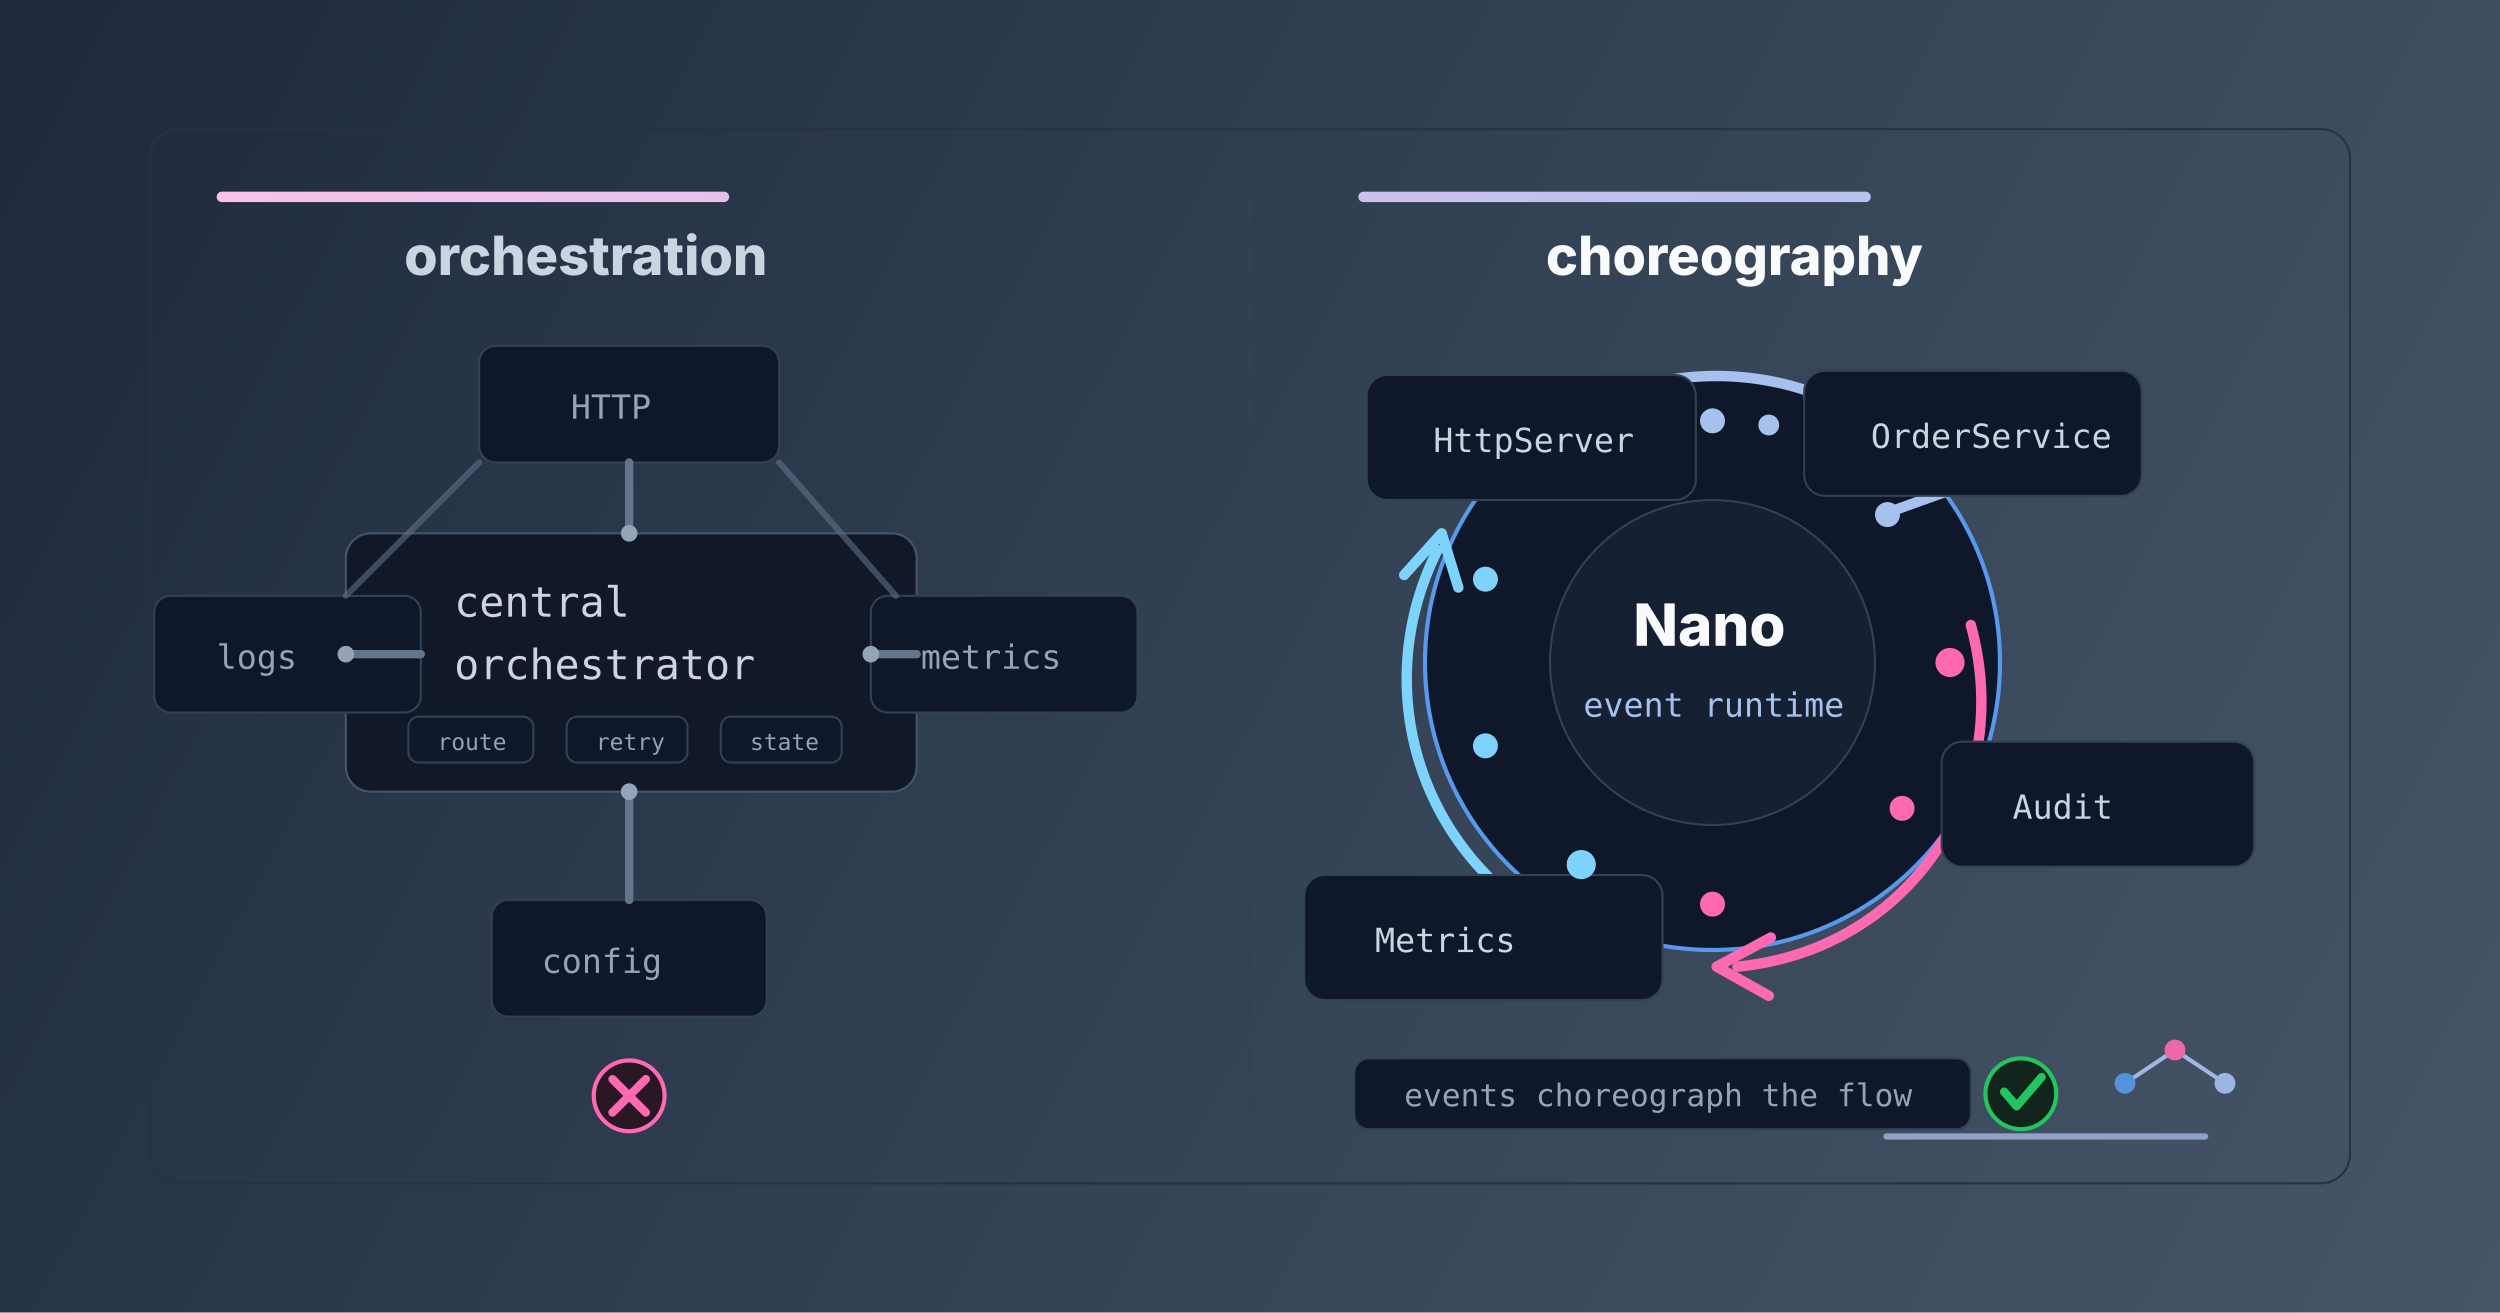
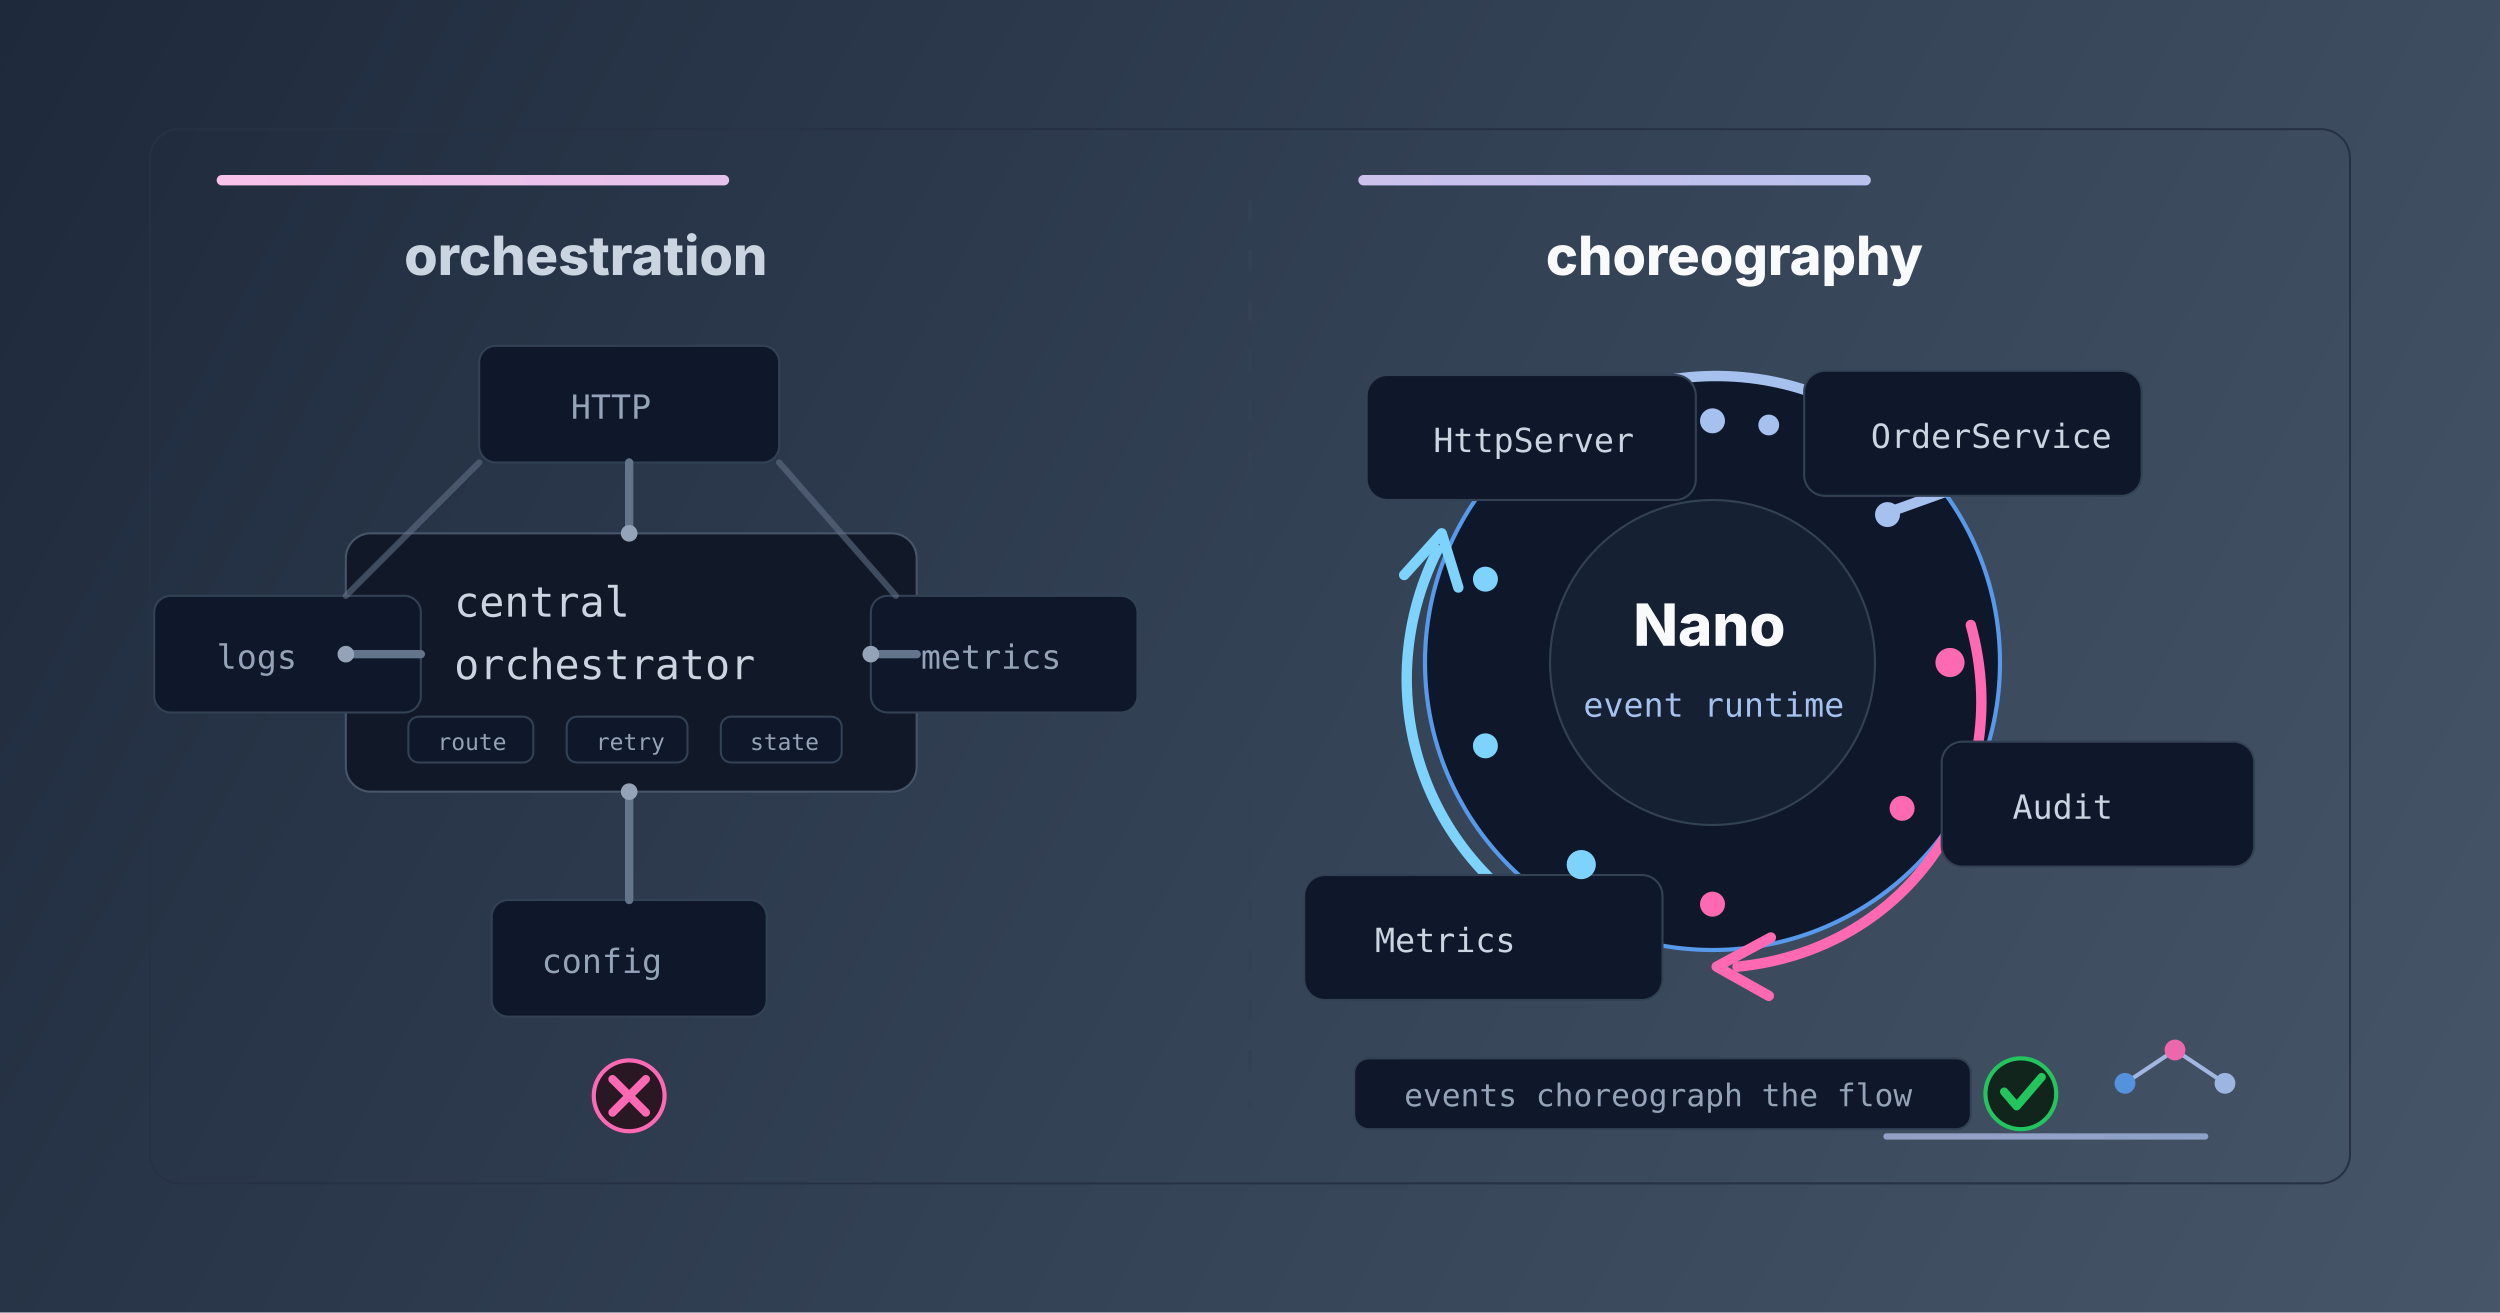
<svg xmlns="http://www.w3.org/2000/svg" width="1200" height="630" viewBox="0 0 1200 630" fill="none">
  <defs>
    <linearGradient id="nanoGradient" x1="72" y1="0" x2="1128" y2="0" gradientUnits="userSpaceOnUse">
      <stop stop-color="#FBC2EB" />
      <stop offset="1" stop-color="#A6C1EE" />
    </linearGradient>
    <linearGradient id="nanoDarkBg" x1="0" y1="0" x2="1200" y2="630" gradientUnits="userSpaceOnUse">
      <stop stop-color="#1E293B" />
      <stop offset=".5" stop-color="#334155" />
      <stop offset="1" stop-color="#475569" />
    </linearGradient>
  </defs>
  <rect width="1200" height="630" fill="url(#nanoDarkBg)" />
  <rect x="72" y="62" width="1056" height="506" rx="14" fill="transparent" stroke="#263244" />
-   <rect x="104" y="92" width="246" height="5" rx="2.5" fill="url(#nanoGradient)" />
-   <rect x="652" y="92" width="246" height="5" rx="2.5" fill="url(#nanoGradient)" />
+   <rect x="104" y="84" width="246" height="5" rx="2.5" fill="url(#nanoGradient)" />
+   <rect x="652" y="84" width="246" height="5" rx="2.5" fill="url(#nanoGradient)" />
  <rect x="904" y="544" width="156" height="3" rx="1.5" fill="url(#nanoGradient)" opacity=".72" />
  <g opacity=".9">
    <path d="M1068 520L1044 504L1020 520" stroke="url(#nanoGradient)" stroke-width="2" stroke-linecap="round" stroke-linejoin="round" />
    <circle cx="1068" cy="520" r="5" fill="#A6C1EE" />
    <circle cx="1044" cy="504" r="5" fill="#FF69B4" />
    <circle cx="1020" cy="520" r="5" fill="#5799EA" />
  </g>
  <path d="M600 96L600 532" stroke="#334155" stroke-width="2" stroke-dasharray="10 14" />
  <text x="194" y="132" fill="#CBD5E1" font-family="Inter, Arial, sans-serif" font-size="26" font-weight="800">orchestration</text>
  <text x="742" y="132" fill="#F8FAFC" font-family="Inter, Arial, sans-serif" font-size="26" font-weight="800">choreography</text>
  <rect x="166" y="256" width="274" height="124" rx="12" fill="#111827" stroke="#475569" />
  <text x="218" y="296" fill="#CBD5E1" font-family="ui-monospace, SFMono-Regular, Menlo, Consolas, monospace" font-size="20">central</text>
  <text x="218" y="326" fill="#CBD5E1" font-family="ui-monospace, SFMono-Regular, Menlo, Consolas, monospace" font-size="20">orchestrator</text>
  <rect x="196" y="344" width="60" height="22" rx="5" fill="#0F172A" stroke="#334155" />
  <text x="210" y="360" fill="#94A3B8" font-family="ui-monospace, SFMono-Regular, Menlo, Consolas, monospace" font-size="11">route</text>
  <rect x="272" y="344" width="58" height="22" rx="5" fill="#0F172A" stroke="#334155" />
  <text x="286" y="360" fill="#94A3B8" font-family="ui-monospace, SFMono-Regular, Menlo, Consolas, monospace" font-size="11">retry</text>
  <rect x="346" y="344" width="58" height="22" rx="5" fill="#0F172A" stroke="#334155" />
  <text x="360" y="360" fill="#94A3B8" font-family="ui-monospace, SFMono-Regular, Menlo, Consolas, monospace" font-size="11">state</text>
  <rect x="230" y="166" width="144" height="56" rx="8" fill="#0F172A" stroke="#334155" />
  <text x="274" y="201" fill="#94A3B8" font-family="ui-monospace, SFMono-Regular, Menlo, Consolas, monospace" font-size="16">HTTP</text>
  <rect x="418" y="286" width="128" height="56" rx="8" fill="#0F172A" stroke="#334155" />
  <text x="442" y="321" fill="#94A3B8" font-family="ui-monospace, SFMono-Regular, Menlo, Consolas, monospace" font-size="16">metrics</text>
  <rect x="74" y="286" width="128" height="56" rx="8" fill="#0F172A" stroke="#334155" />
  <text x="104" y="321" fill="#94A3B8" font-family="ui-monospace, SFMono-Regular, Menlo, Consolas, monospace" font-size="16">logs</text>
  <rect x="236" y="432" width="132" height="56" rx="8" fill="#0F172A" stroke="#334155" />
  <text x="260" y="467" fill="#94A3B8" font-family="ui-monospace, SFMono-Regular, Menlo, Consolas, monospace" font-size="16">config</text>
  <path d="M302 222L302 256" stroke="#64748B" stroke-width="4" stroke-linecap="round" />
  <path d="M418 314L440 314" stroke="#64748B" stroke-width="4" stroke-linecap="round" />
  <path d="M202 314L166 314" stroke="#64748B" stroke-width="4" stroke-linecap="round" />
  <path d="M302 380L302 432" stroke="#64748B" stroke-width="4" stroke-linecap="round" />
  <path d="M374 222L430 286" stroke="#64748B" stroke-width="3" stroke-linecap="round" opacity=".55" />
  <path d="M230 222L166 286" stroke="#64748B" stroke-width="3" stroke-linecap="round" opacity=".55" />
  <circle cx="302" cy="256" r="4" fill="#94A3B8" />
  <circle cx="418" cy="314" r="4" fill="#94A3B8" />
  <circle cx="166" cy="314" r="4" fill="#94A3B8" />
  <circle cx="302" cy="380" r="4" fill="#94A3B8" />
  <circle cx="302" cy="526" r="17" fill="#2A1724" stroke="#FF69B4" stroke-width="2" />
  <path d="M294 518L310 534M310 518L294 534" stroke="#FF69B4" stroke-width="4" stroke-linecap="round" />
  <circle cx="822" cy="318" r="138" fill="#0F172A" stroke="#5799EA" stroke-width="2" />
  <circle cx="822" cy="318" r="78" fill="#162033" stroke="#334155" />
  <text x="784" y="310" fill="#F8FAFC" font-family="Inter, Arial, sans-serif" font-size="28" font-weight="800">Nano</text>
  <text x="760" y="344" fill="#A6C1EE" font-family="ui-monospace, SFMono-Regular, Menlo, Consolas, monospace" font-size="16">event runtime</text>
  <path d="M718 228C774 166 870 164 926 226" stroke="#A6C1EE" stroke-width="5" stroke-linecap="round" />
  <path d="M912 222L934 236L909 245" stroke="#A6C1EE" stroke-width="5" stroke-linecap="round" stroke-linejoin="round" />
  <path d="M946 300C968 380 916 456 834 464" stroke="#FF69B4" stroke-width="5" stroke-linecap="round" />
  <path d="M850 450L824 464L849 478" stroke="#FF69B4" stroke-width="5" stroke-linecap="round" stroke-linejoin="round" />
  <path d="M762 452C686 422 654 336 690 264" stroke="#7DD3FC" stroke-width="5" stroke-linecap="round" />
  <path d="M700 282L692 256L674 276" stroke="#7DD3FC" stroke-width="5" stroke-linecap="round" stroke-linejoin="round" />
  <rect x="656" y="180" width="158" height="60" rx="10" fill="#0F172A" stroke="#334155" />
  <text x="688" y="217" fill="#CBD5E1" font-family="ui-monospace, SFMono-Regular, Menlo, Consolas, monospace" font-size="16">HttpServer</text>
  <rect x="866" y="178" width="162" height="60" rx="10" fill="#0F172A" stroke="#334155" />
  <text x="898" y="215" fill="#CBD5E1" font-family="ui-monospace, SFMono-Regular, Menlo, Consolas, monospace" font-size="16">OrderService</text>
  <rect x="932" y="356" width="150" height="60" rx="10" fill="#0F172A" stroke="#334155" />
  <text x="966" y="393" fill="#CBD5E1" font-family="ui-monospace, SFMono-Regular, Menlo, Consolas, monospace" font-size="16">Audit</text>
  <rect x="626" y="420" width="172" height="60" rx="10" fill="#0F172A" stroke="#334155" />
  <text x="660" y="457" fill="#CBD5E1" font-family="ui-monospace, SFMono-Regular, Menlo, Consolas, monospace" font-size="16">Metrics</text>
  <rect x="650" y="508" width="296" height="34" rx="7" fill="#0F172A" stroke="#334155" />
  <text x="674" y="531" fill="#94A3B8" font-family="ui-monospace, SFMono-Regular, Menlo, Consolas, monospace" font-size="15">events choreograph the flow</text>
  <circle cx="970" cy="525" r="17" fill="#11251D" stroke="#22C55E" stroke-width="2" />
  <path d="M962 524L968 531L980 517" stroke="#22C55E" stroke-width="4" stroke-linecap="round" stroke-linejoin="round" />
  <circle cx="822" cy="202" r="6" fill="#A6C1EE" />
  <circle cx="906" cy="247" r="6" fill="#A6C1EE" />
  <circle cx="936" cy="318" r="7" fill="#FF69B4" />
  <circle cx="913" cy="388" r="6" fill="#FF69B4" />
  <circle cx="822" cy="434" r="6" fill="#FF69B4" />
  <circle cx="759" cy="415" r="7" fill="#7DD3FC" />
  <circle cx="713" cy="358" r="6" fill="#7DD3FC" />
  <circle cx="713" cy="278" r="6" fill="#7DD3FC" />
  <circle cx="849" cy="204" r="5" fill="#A6C1EE" />
</svg>
